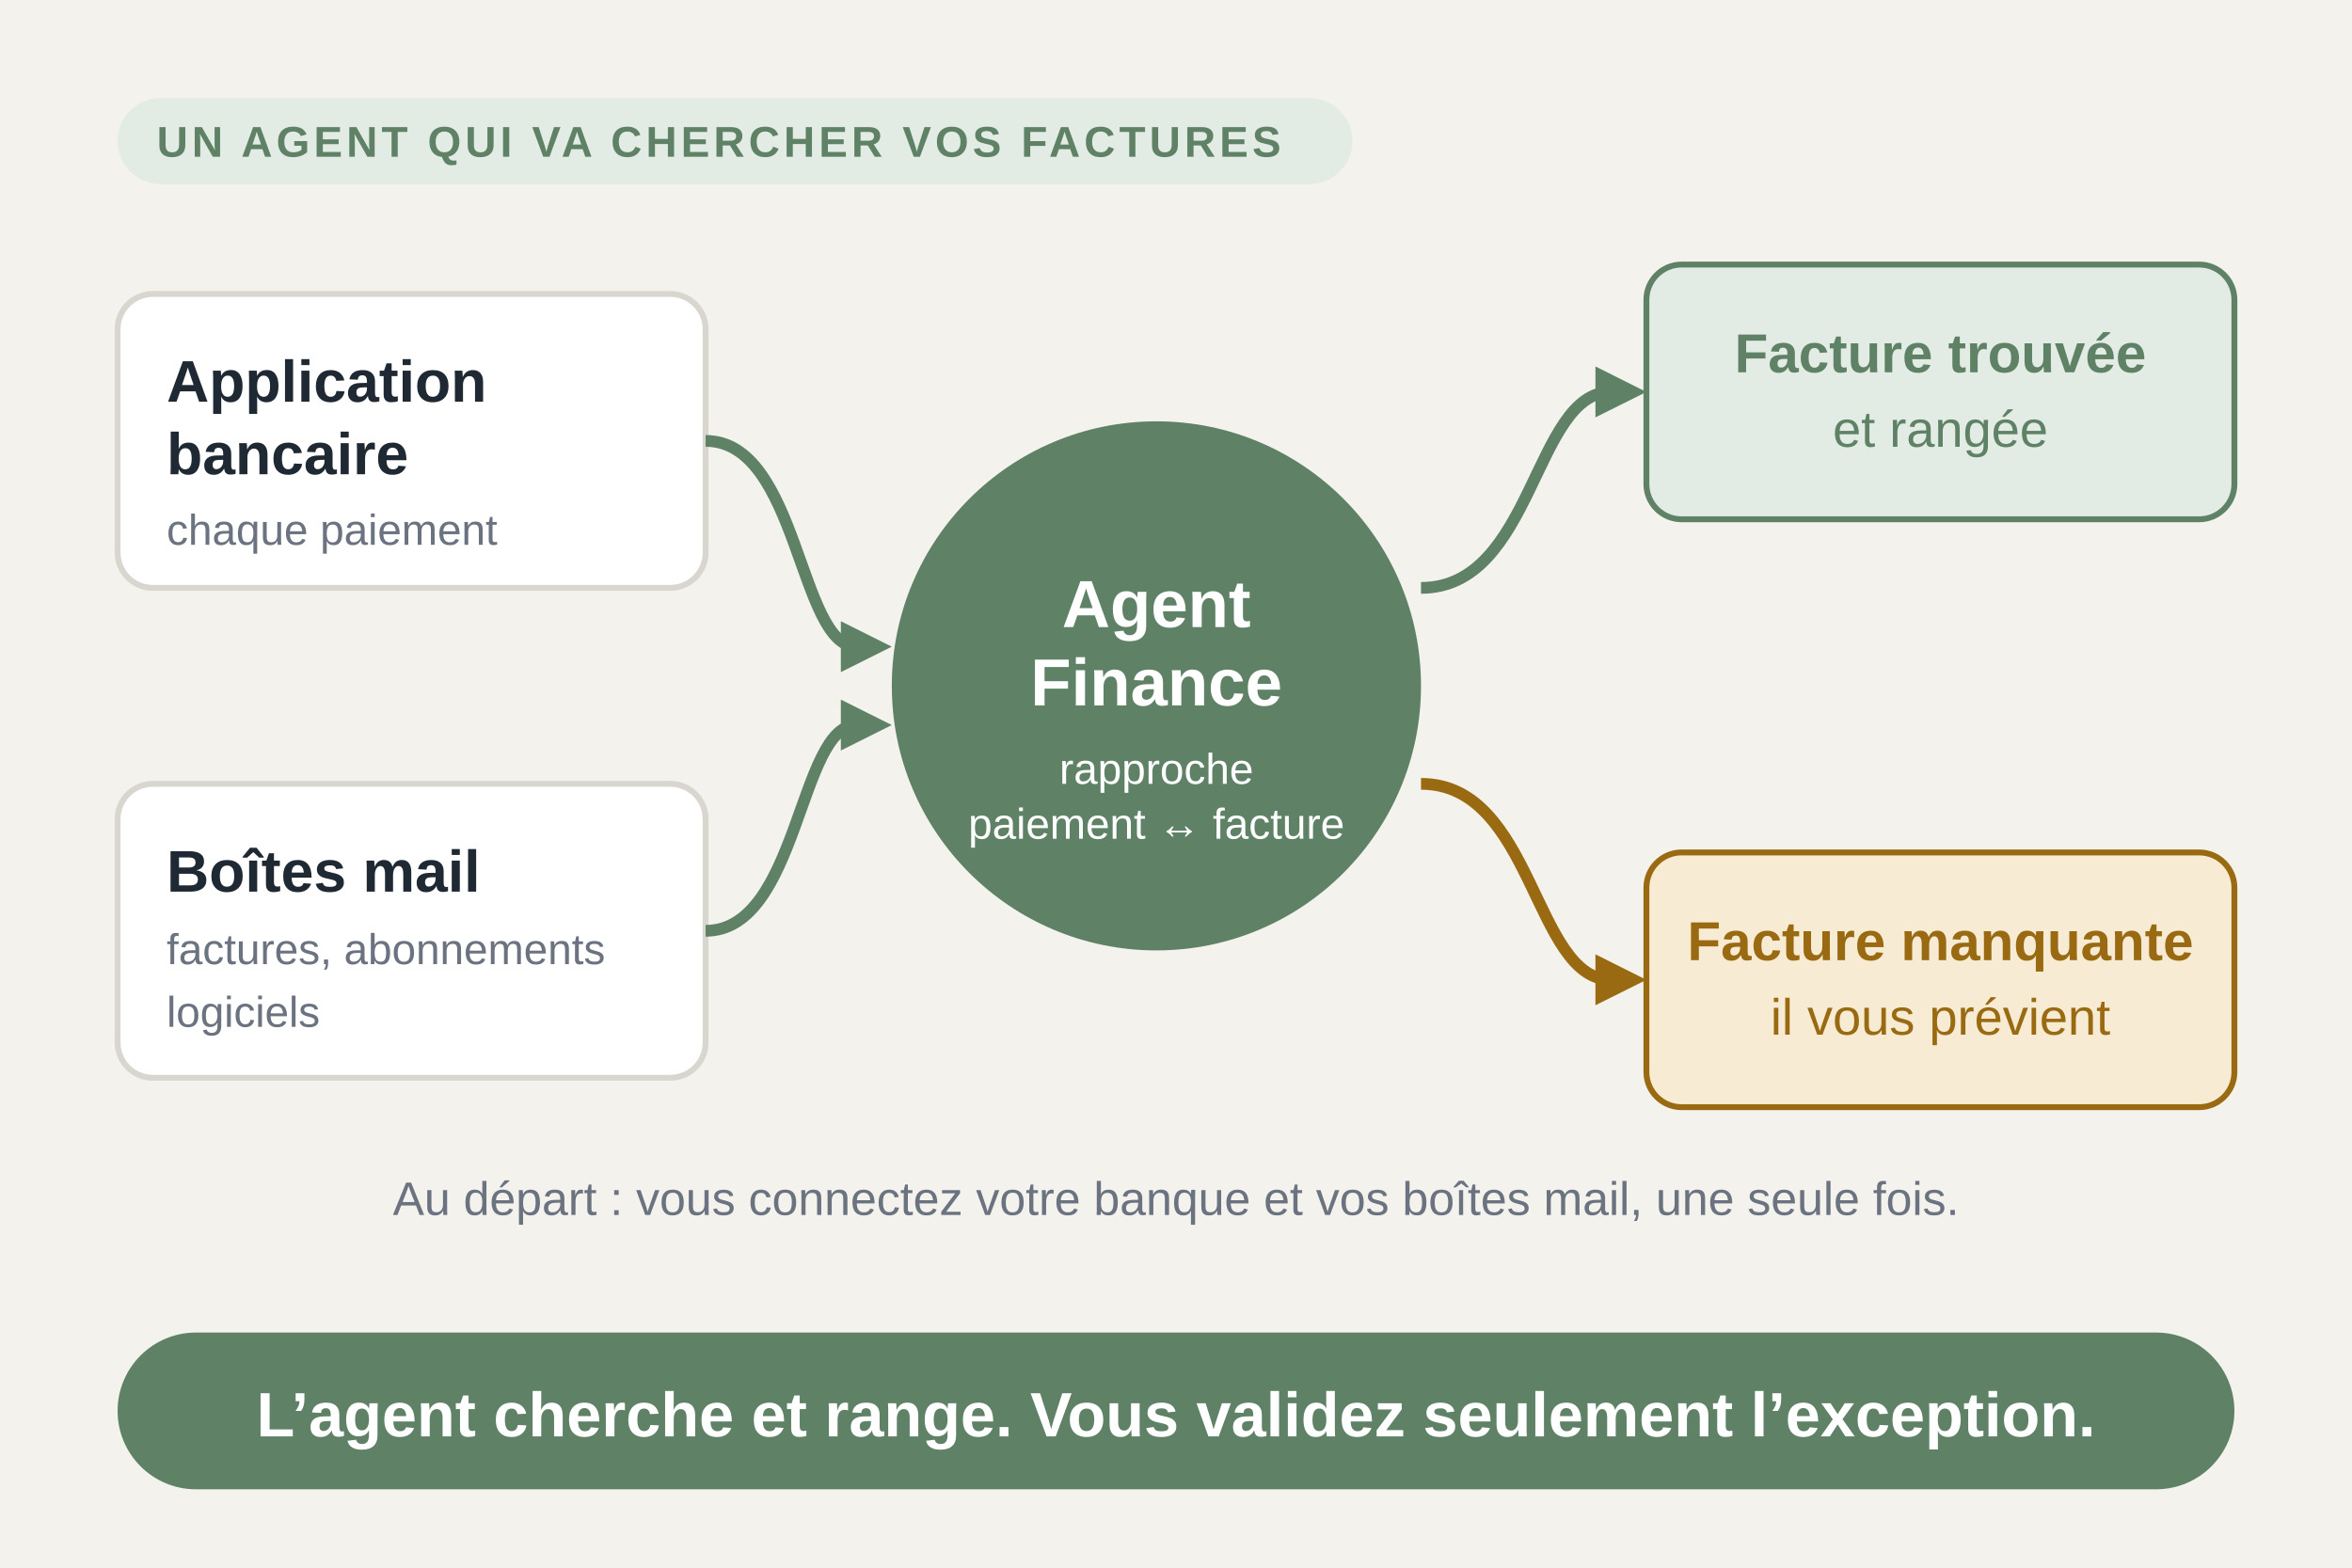
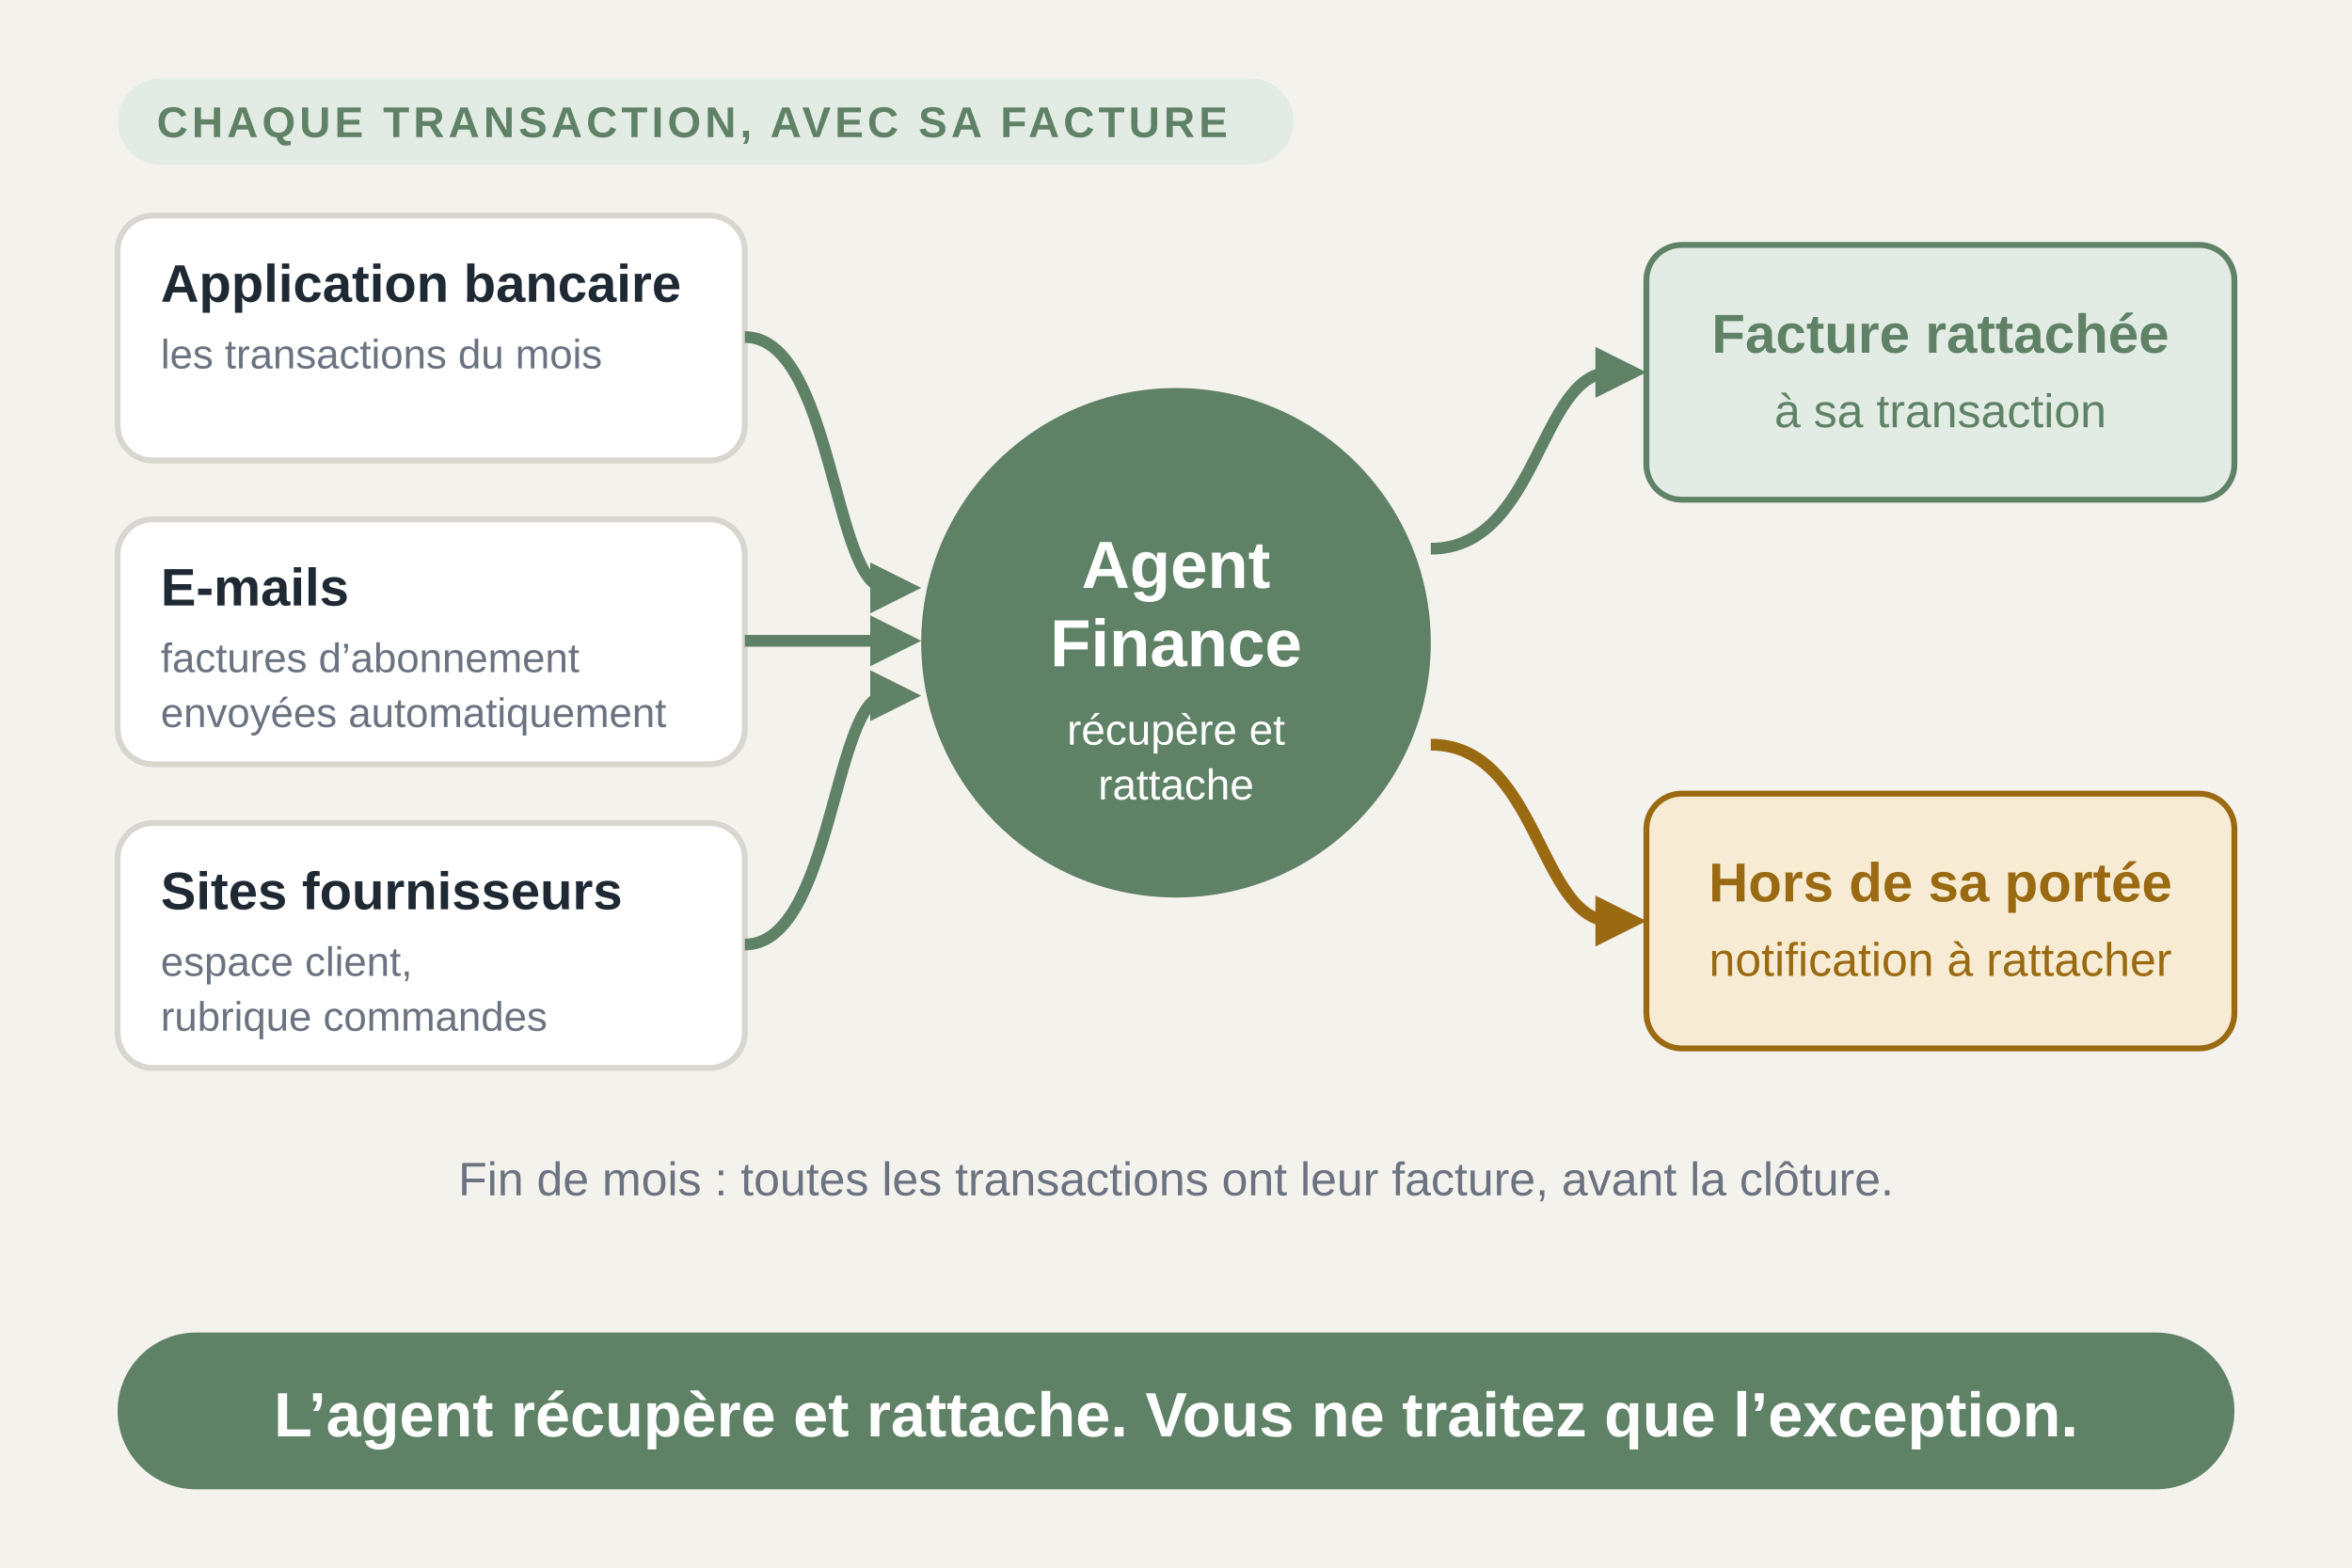
<svg xmlns="http://www.w3.org/2000/svg" viewBox="0 0 1200 800" width="1200" height="800">
  <rect width="1200" height="800" fill="#f4f2ed" />
-   <rect x="60" y="50" width="630" height="44" rx="22" fill="#e3ece4" />
-   <text x="80" y="80" font-family="Arial, Helvetica, sans-serif" font-size="22" font-weight="700" fill="#5f8267" text-anchor="start" letter-spacing="2">UN AGENT QUI VA CHERCHER VOS FACTURES</text>
-   <rect x="60" y="150" width="300" height="150" rx="18" fill="#ffffff" stroke="#d9d6cf" stroke-width="3" />
-   <text x="85" y="205" font-family="Arial, Helvetica, sans-serif" font-size="30" font-weight="700" fill="#1f2933" text-anchor="start">Application</text>
-   <text x="85" y="242" font-family="Arial, Helvetica, sans-serif" font-size="30" font-weight="700" fill="#1f2933" text-anchor="start">bancaire</text>
-   <text x="85" y="278" font-family="Arial, Helvetica, sans-serif" font-size="22" font-weight="400" fill="#6b7280" text-anchor="start">chaque paiement</text>
-   <rect x="60" y="400" width="300" height="150" rx="18" fill="#ffffff" stroke="#d9d6cf" stroke-width="3" />
-   <text x="85" y="455" font-family="Arial, Helvetica, sans-serif" font-size="30" font-weight="700" fill="#1f2933" text-anchor="start">Boîtes mail</text>
-   <text x="85" y="492" font-family="Arial, Helvetica, sans-serif" font-size="22" font-weight="400" fill="#6b7280" text-anchor="start">factures, abonnements</text>
-   <text x="85" y="524" font-family="Arial, Helvetica, sans-serif" font-size="22" font-weight="400" fill="#6b7280" text-anchor="start">logiciels</text>
-   <path d="M360,225 C407.5,225 407.5,330 437,330" fill="none" stroke="#5f8267" stroke-width="6" />
-   <path d="M429,317 L455,330 L429,343 Z" fill="#5f8267" />
-   <path d="M360,475 C407.5,475 407.5,370 437,370" fill="none" stroke="#5f8267" stroke-width="6" />
-   <path d="M429,357 L455,370 L429,383 Z" fill="#5f8267" />
-   <circle cx="590" cy="350" r="135" fill="#5f8267" />
-   <text x="590" y="320" font-family="Arial, Helvetica, sans-serif" font-size="34" font-weight="700" fill="#ffffff" text-anchor="middle">Agent</text>
-   <text x="590" y="360" font-family="Arial, Helvetica, sans-serif" font-size="34" font-weight="700" fill="#ffffff" text-anchor="middle">Finance</text>
-   <text x="590" y="400" font-family="Arial, Helvetica, sans-serif" font-size="22" font-weight="400" fill="#ffffff" text-anchor="middle">rapproche</text>
-   <text x="590" y="428" font-family="Arial, Helvetica, sans-serif" font-size="22" font-weight="400" fill="#ffffff" text-anchor="middle">paiement ↔ facture</text>
-   <path d="M725,300 C782.5,300 782.5,200 822,200" fill="none" stroke="#5f8267" stroke-width="6" />
-   <path d="M814,187 L840,200 L814,213 Z" fill="#5f8267" />
-   <path d="M725,400 C782.5,400 782.5,500 822,500" fill="none" stroke="#9a6a12" stroke-width="6" />
-   <path d="M814,487 L840,500 L814,513 Z" fill="#9a6a12" />
-   <rect x="840" y="135" width="300" height="130" rx="18" fill="#e3ece4" stroke="#5f8267" stroke-width="3" />
-   <text x="990" y="190" font-family="Arial, Helvetica, sans-serif" font-size="28" font-weight="700" fill="#5f8267" text-anchor="middle">Facture trouvée</text>
-   <text x="990" y="228" font-family="Arial, Helvetica, sans-serif" font-size="26" font-weight="400" fill="#5f8267" text-anchor="middle">et rangée</text>
-   <rect x="840" y="435" width="300" height="130" rx="18" fill="#f7ecd3" stroke="#9a6a12" stroke-width="3" />
-   <text x="990" y="490" font-family="Arial, Helvetica, sans-serif" font-size="28" font-weight="700" fill="#9a6a12" text-anchor="middle">Facture manquante</text>
-   <text x="990" y="528" font-family="Arial, Helvetica, sans-serif" font-size="26" font-weight="400" fill="#9a6a12" text-anchor="middle">il vous prévient</text>
-   <text x="600" y="620" font-family="Arial, Helvetica, sans-serif" font-size="24" font-weight="400" fill="#6b7280" text-anchor="middle">Au départ : vous connectez votre banque et vos boîtes mail, une seule fois.</text>
+   <rect x="60" y="40" width="600" height="44" rx="22" fill="#e3ece4" />
+   <text x="80" y="70" font-family="Arial, Helvetica, sans-serif" font-size="22" font-weight="700" fill="#5f8267" letter-spacing="2">CHAQUE TRANSACTION, AVEC SA FACTURE</text>
+   <rect x="60" y="110" width="320" height="125" rx="18" fill="#ffffff" stroke="#d9d6cf" stroke-width="3" />
+   <text x="82" y="154" font-family="Arial, Helvetica, sans-serif" font-size="27" font-weight="700" fill="#1f2933" text-anchor="start">Application bancaire</text>
+   <text x="82" y="188" font-family="Arial, Helvetica, sans-serif" font-size="21" font-weight="400" fill="#6b7280" text-anchor="start">les transactions du mois</text>
+   <rect x="60" y="265" width="320" height="125" rx="18" fill="#ffffff" stroke="#d9d6cf" stroke-width="3" />
+   <text x="82" y="309" font-family="Arial, Helvetica, sans-serif" font-size="27" font-weight="700" fill="#1f2933" text-anchor="start">E-mails</text>
+   <text x="82" y="343" font-family="Arial, Helvetica, sans-serif" font-size="21" font-weight="400" fill="#6b7280" text-anchor="start">factures d’abonnement</text>
+   <text x="82" y="371" font-family="Arial, Helvetica, sans-serif" font-size="21" font-weight="400" fill="#6b7280" text-anchor="start">envoyées automatiquement</text>
+   <rect x="60" y="420" width="320" height="125" rx="18" fill="#ffffff" stroke="#d9d6cf" stroke-width="3" />
+   <text x="82" y="464" font-family="Arial, Helvetica, sans-serif" font-size="27" font-weight="700" fill="#1f2933" text-anchor="start">Sites fournisseurs</text>
+   <text x="82" y="498" font-family="Arial, Helvetica, sans-serif" font-size="21" font-weight="400" fill="#6b7280" text-anchor="start">espace client,</text>
+   <text x="82" y="526" font-family="Arial, Helvetica, sans-serif" font-size="21" font-weight="400" fill="#6b7280" text-anchor="start">rubrique commandes</text>
+   <path d="M380,172 C425.0,172 425.0,300 452,300" fill="none" stroke="#5f8267" stroke-width="6" />
+   <path d="M444,287 L470,300 L444,313 Z" fill="#5f8267" />
+   <path d="M380,327 C425.0,327 425.0,327 452,327" fill="none" stroke="#5f8267" stroke-width="6" />
+   <path d="M444,314 L470,327 L444,340 Z" fill="#5f8267" />
+   <path d="M380,482 C425.0,482 425.0,355 452,355" fill="none" stroke="#5f8267" stroke-width="6" />
+   <path d="M444,342 L470,355 L444,368 Z" fill="#5f8267" />
+   <circle cx="600" cy="328" r="130" fill="#5f8267" />
+   <text x="600" y="300" font-family="Arial, Helvetica, sans-serif" font-size="34" font-weight="700" fill="#ffffff" text-anchor="middle">Agent</text>
+   <text x="600" y="340" font-family="Arial, Helvetica, sans-serif" font-size="34" font-weight="700" fill="#ffffff" text-anchor="middle">Finance</text>
+   <text x="600" y="380" font-family="Arial, Helvetica, sans-serif" font-size="22" font-weight="400" fill="#ffffff" text-anchor="middle">récupère et</text>
+   <text x="600" y="408" font-family="Arial, Helvetica, sans-serif" font-size="22" font-weight="400" fill="#ffffff" text-anchor="middle">rattache</text>
+   <path d="M730,280 C785.0,280 785.0,190 822,190" fill="none" stroke="#5f8267" stroke-width="6" />
+   <path d="M814,177 L840,190 L814,203 Z" fill="#5f8267" />
+   <path d="M730,380 C785.0,380 785.0,470 822,470" fill="none" stroke="#9a6a12" stroke-width="6" />
+   <path d="M814,457 L840,470 L814,483 Z" fill="#9a6a12" />
+   <rect x="840" y="125" width="300" height="130" rx="18" fill="#e3ece4" stroke="#5f8267" stroke-width="3" />
+   <text x="990" y="180" font-family="Arial, Helvetica, sans-serif" font-size="28" font-weight="700" fill="#5f8267" text-anchor="middle">Facture rattachée</text>
+   <text x="990" y="218" font-family="Arial, Helvetica, sans-serif" font-size="24" font-weight="400" fill="#5f8267" text-anchor="middle">à sa transaction</text>
+   <rect x="840" y="405" width="300" height="130" rx="18" fill="#f7ecd3" stroke="#9a6a12" stroke-width="3" />
+   <text x="990" y="460" font-family="Arial, Helvetica, sans-serif" font-size="28" font-weight="700" fill="#9a6a12" text-anchor="middle">Hors de sa portée</text>
+   <text x="990" y="498" font-family="Arial, Helvetica, sans-serif" font-size="24" font-weight="400" fill="#9a6a12" text-anchor="middle">notification à rattacher</text>
+   <text x="600" y="610" font-family="Arial, Helvetica, sans-serif" font-size="24" font-weight="400" fill="#6b7280" text-anchor="middle">Fin de mois : toutes les transactions ont leur facture, avant la clôture.</text>
  <rect x="60" y="680" width="1080" height="80" rx="40" fill="#5f8267" />
-   <text x="600" y="733" font-family="Arial, Helvetica, sans-serif" font-size="32" font-weight="700" fill="#ffffff" text-anchor="middle">L’agent cherche et range. Vous validez seulement l’exception.</text>
+   <text x="600" y="733" font-family="Arial, Helvetica, sans-serif" font-size="32" font-weight="700" fill="#ffffff" text-anchor="middle">L’agent récupère et rattache. Vous ne traitez que l’exception.</text>
</svg>
